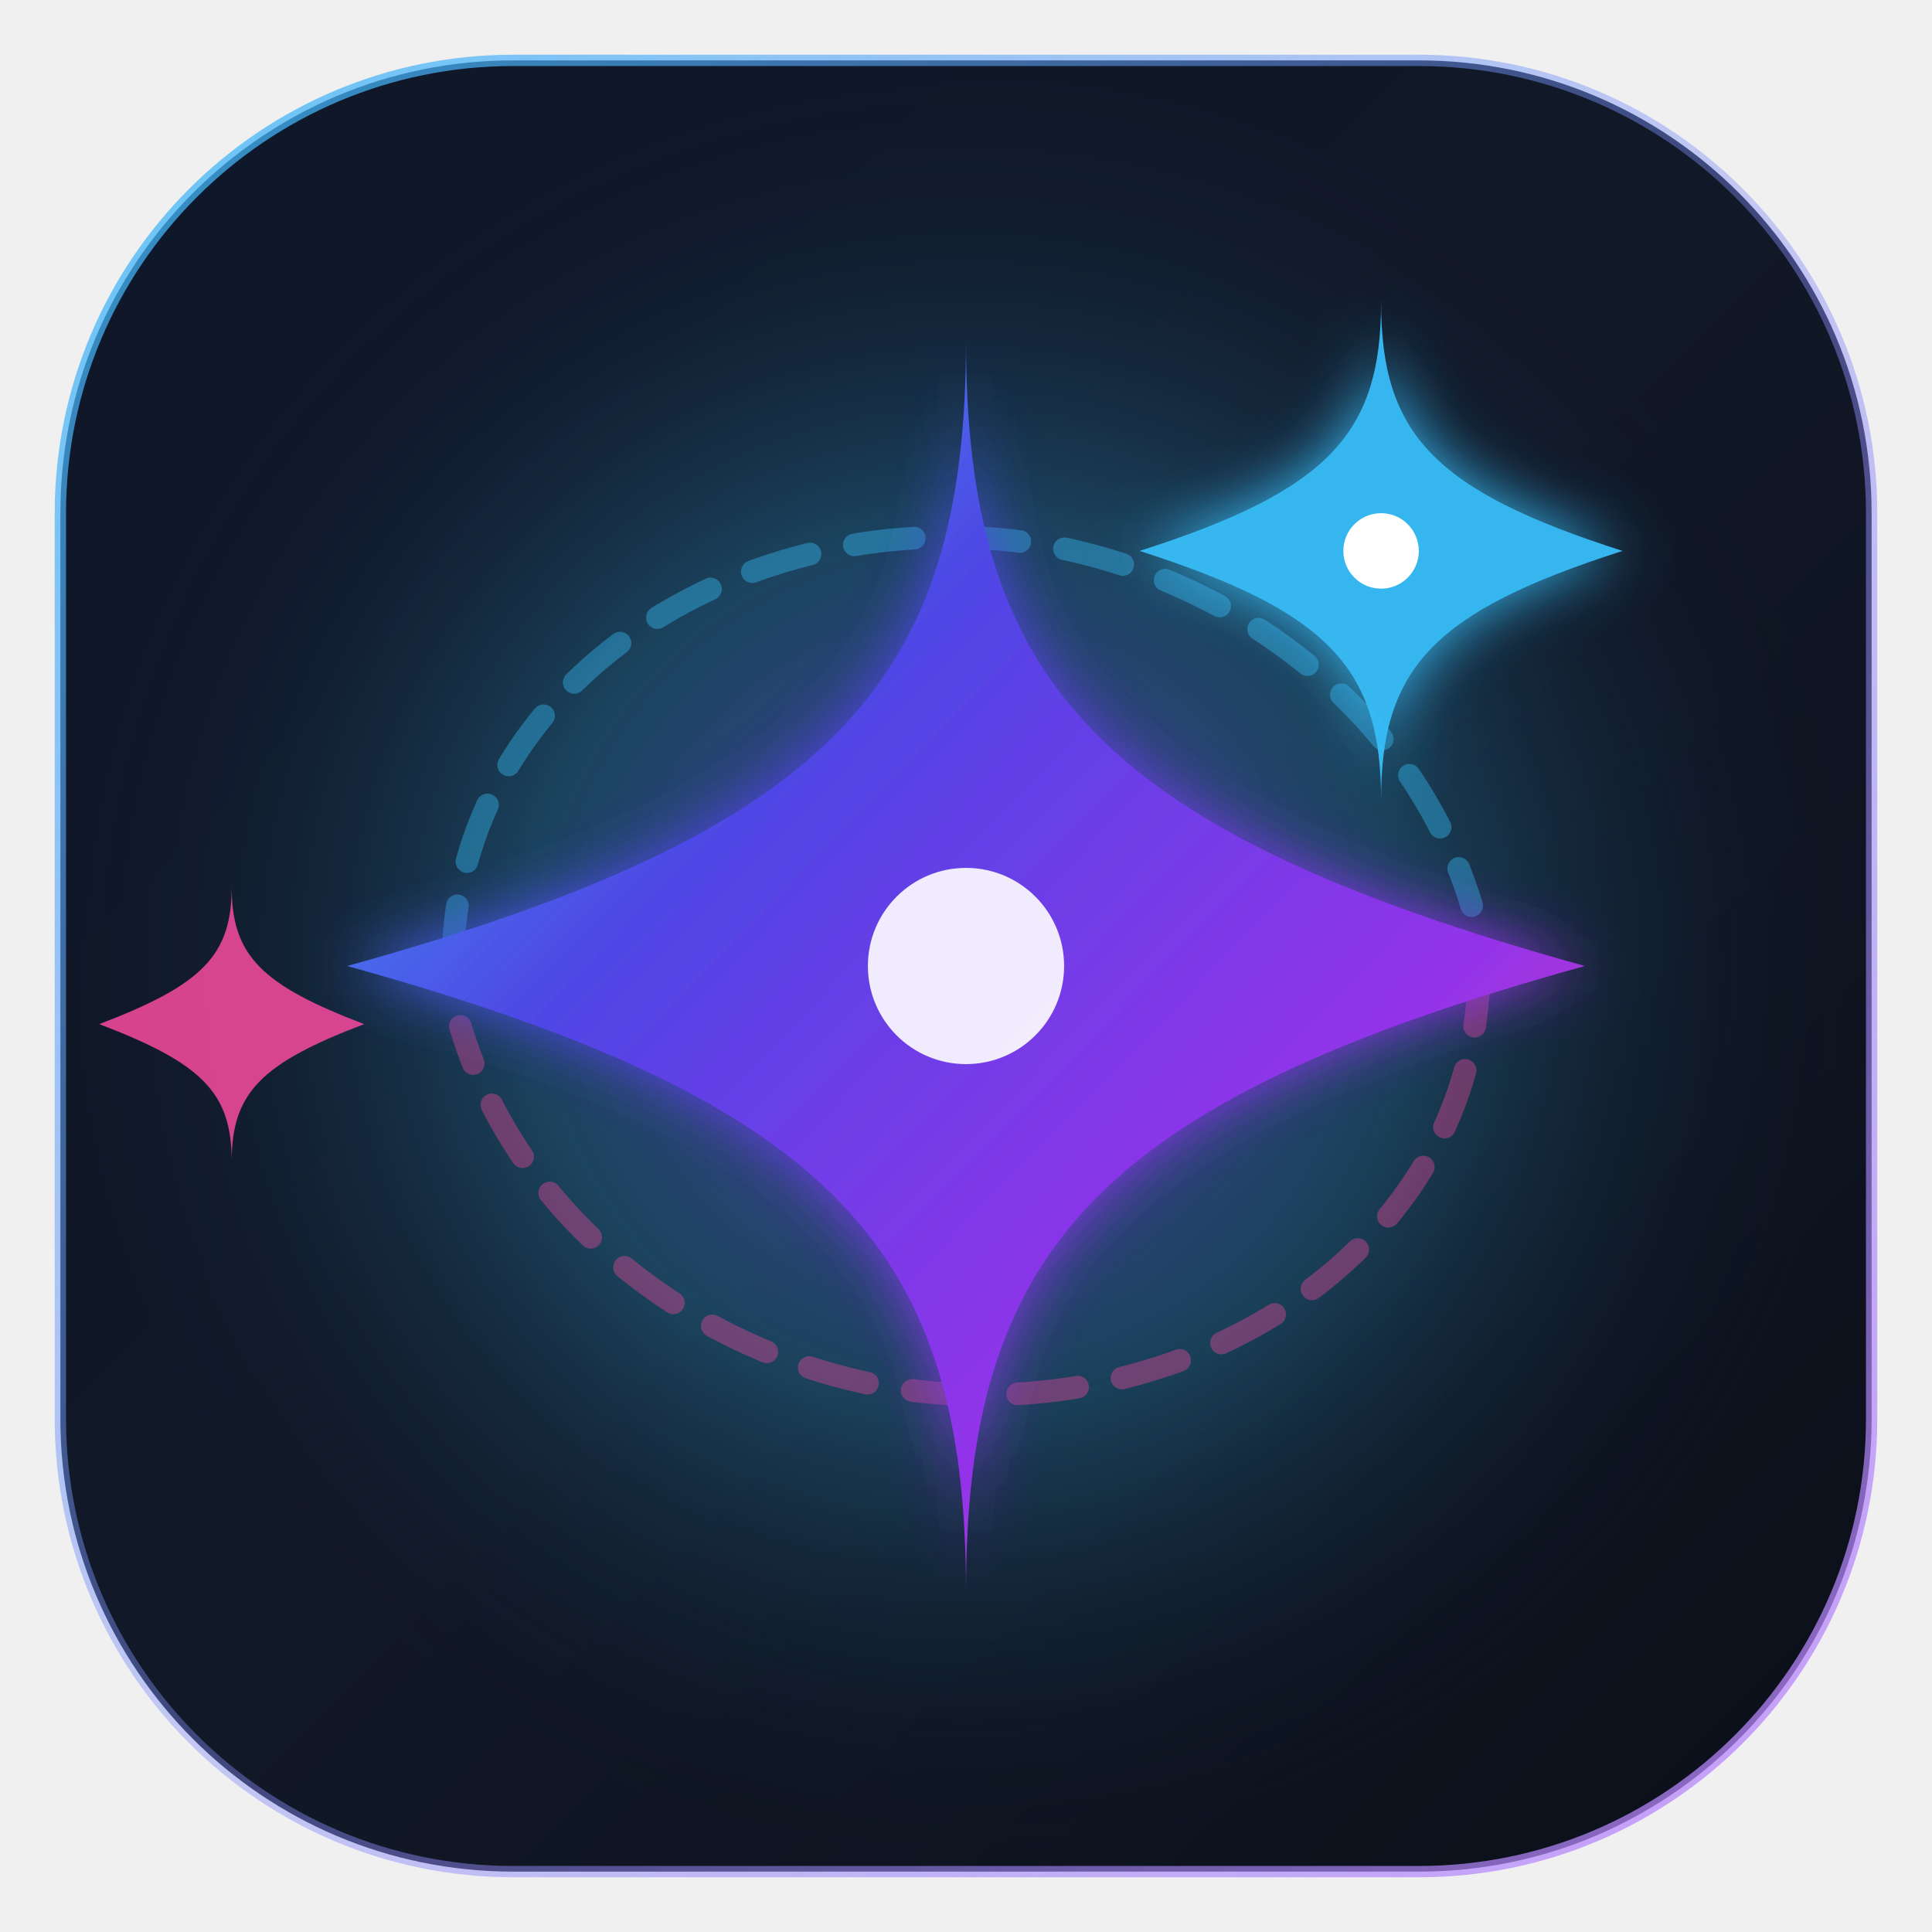
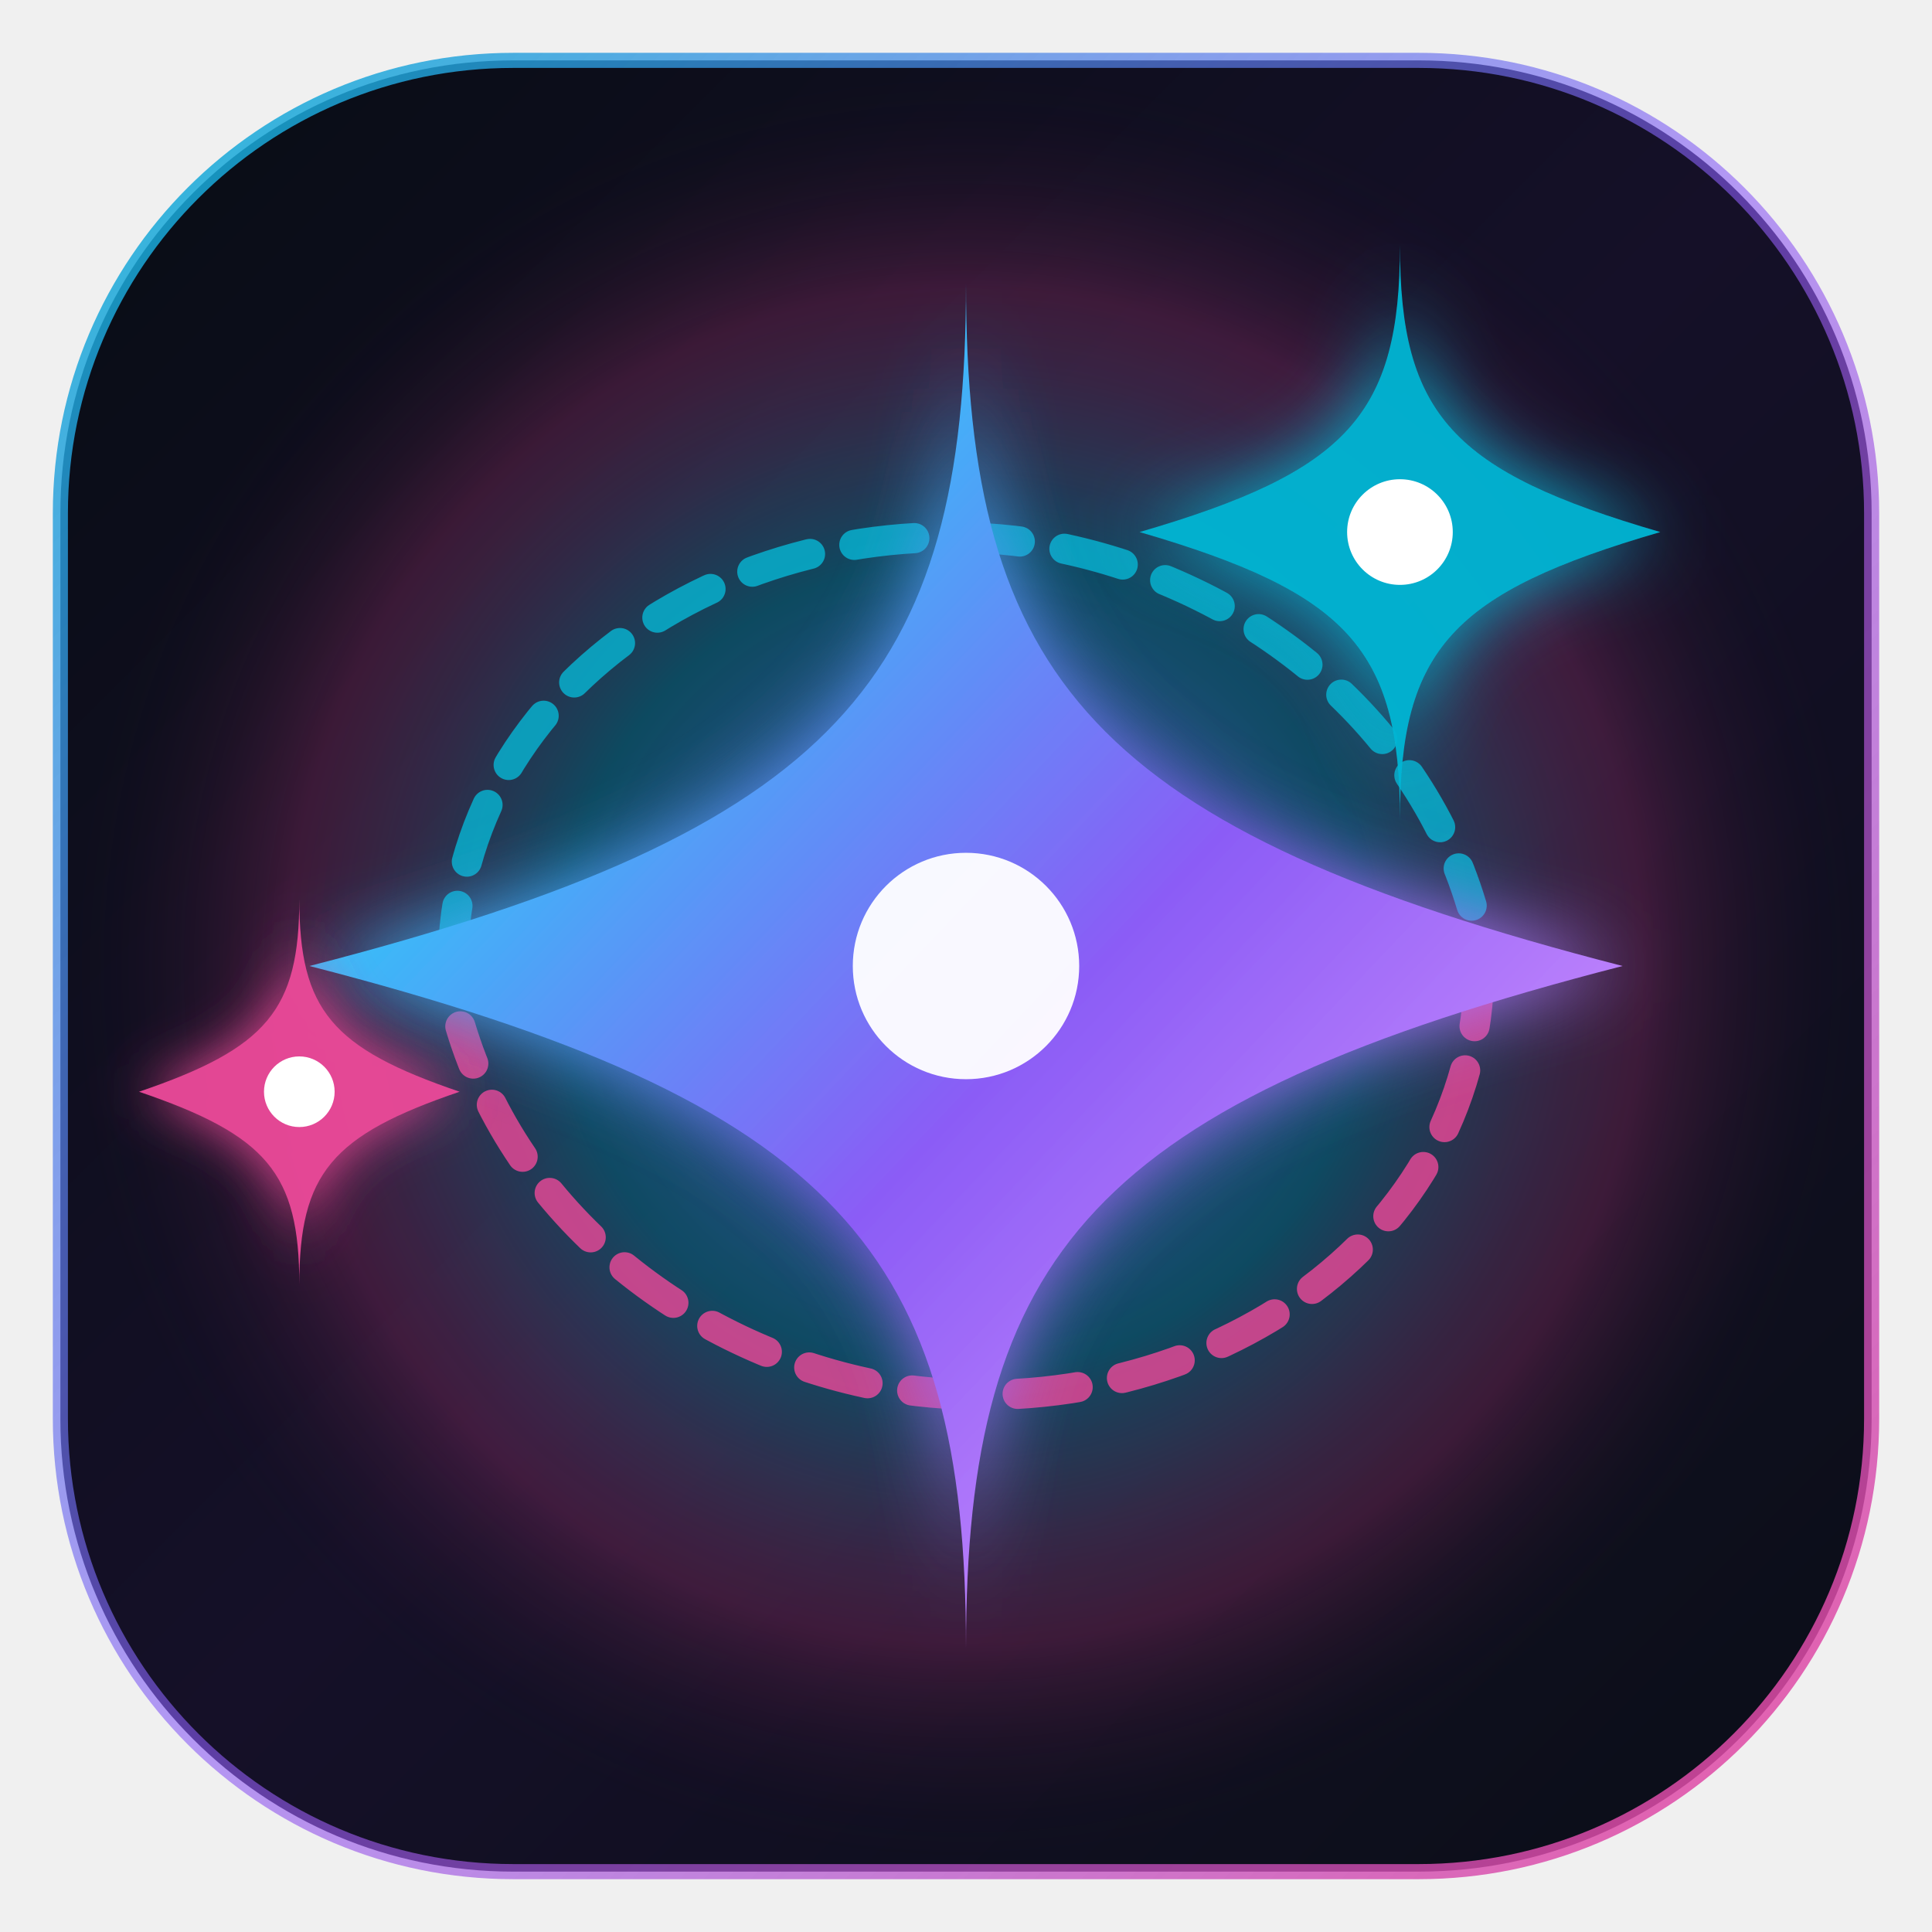
<svg xmlns="http://www.w3.org/2000/svg" viewBox="0 0 512 512" width="512" height="512">
  <defs>
    <linearGradient id="gemini-grad" x1="0%" y1="0%" x2="100%" y2="100%">
-       <stop offset="0%" stop-color="#38BDF8" />
-       <stop offset="35%" stop-color="#4F46E5" />
-       <stop offset="70%" stop-color="#9333EA" />
+       <stop offset="0%" stop-color="#06B6D4" />
+       <stop offset="25%" stop-color="#38BDF8" />
+       <stop offset="55%" stop-color="#8B5CF6" />
+       <stop offset="78%" stop-color="#C084FC" />
      <stop offset="100%" stop-color="#EC4899" />
    </linearGradient>
    <radialGradient id="gemini-glow" cx="50%" cy="50%" r="50%">
-       <stop offset="0%" stop-color="#7C3AED" stop-opacity="0.6" />
-       <stop offset="50%" stop-color="#38BDF8" stop-opacity="0.25" />
-       <stop offset="100%" stop-color="#0F172A" stop-opacity="0" />
+       <stop offset="0%" stop-color="#8B5CF6" stop-opacity="0.65" />
+       <stop offset="45%" stop-color="#06B6D4" stop-opacity="0.35" />
+       <stop offset="75%" stop-color="#EC4899" stop-opacity="0.2" />
+       <stop offset="100%" stop-color="#080C14" stop-opacity="0" />
    </radialGradient>
    <linearGradient id="bg-grad" x1="0%" y1="0%" x2="100%" y2="100%">
-       <stop offset="0%" stop-color="#0F172A" />
-       <stop offset="50%" stop-color="#111827" />
-       <stop offset="100%" stop-color="#0B0F19" />
+       <stop offset="0%" stop-color="#080C14" />
+       <stop offset="50%" stop-color="#151028" />
+       <stop offset="100%" stop-color="#0A0E17" />
    </linearGradient>
    <linearGradient id="border-grad" x1="0%" y1="0%" x2="100%" y2="100%">
-       <stop offset="0%" stop-color="#38BDF8" stop-opacity="0.8" />
-       <stop offset="50%" stop-color="#818CF8" stop-opacity="0.4" />
-       <stop offset="100%" stop-color="#C084FC" stop-opacity="0.8" />
+       <stop offset="0%" stop-color="#06B6D4" stop-opacity="0.9" />
+       <stop offset="50%" stop-color="#8B5CF6" stop-opacity="0.6" />
+       <stop offset="100%" stop-color="#EC4899" stop-opacity="0.9" />
    </linearGradient>
    <filter id="sparkle-glow" x="-20%" y="-20%" width="140%" height="140%">
-       <feGaussianBlur stdDeviation="8" result="blur" />
+       <feGaussianBlur stdDeviation="10" result="blur" />
      <feComposite in="SourceGraphic" in2="blur" operator="over" />
    </filter>
  </defs>
  <rect x="16" y="16" width="480" height="480" rx="120" fill="url(#bg-grad)" />
  <rect x="16" y="16" width="480" height="480" rx="120" fill="url(#gemini-glow)" />
-   <rect x="16" y="16" width="480" height="480" rx="120" fill="none" stroke="url(#border-grad)" stroke-width="3" />
-   <path d="M 120 256 C 120 180, 200 130, 280 145 C 330 155, 375 190, 390 240" fill="none" stroke="#38BDF8" stroke-width="6" stroke-linecap="round" stroke-dasharray="16 12" opacity="0.4" />
-   <path d="M 392 256 C 392 332, 312 382, 232 367 C 182 357, 137 322, 122 272" fill="none" stroke="#EC4899" stroke-width="6" stroke-linecap="round" stroke-dasharray="16 12" opacity="0.4" />
+   <rect x="16" y="16" width="480" height="480" rx="120" fill="none" stroke="url(#border-grad)" stroke-width="4" />
+   <path d="M 120 256 C 120 180, 200 130, 280 145 C 330 155, 375 190, 390 240" fill="none" stroke="#06B6D4" stroke-width="8" stroke-linecap="round" stroke-dasharray="16 12" opacity="0.8" />
+   <path d="M 392 256 C 392 332, 312 382, 232 367 C 182 357, 137 322, 122 272" fill="none" stroke="#EC4899" stroke-width="8" stroke-linecap="round" stroke-dasharray="16 12" opacity="0.8" />
  <g filter="url(#sparkle-glow)">
-     <path d="M 256 90              C 256 180, 290 220, 420 256              C 290 292, 256 332, 256 422              C 256 332, 222 292, 92 256              C 222 220, 256 180, 256 90 Z" fill="url(#gemini-grad)" />
+     <path d="M 256 75              C 256 180, 290 220, 430 256              C 290 292, 256 332, 256 437              C 256 332, 222 292, 82 256              C 222 220, 256 180, 256 75 Z" fill="url(#gemini-grad)" />
  </g>
-   <circle cx="256" cy="256" r="26" fill="#FFFFFF" opacity="0.9" />
-   <g transform="translate(110, -110)">
-     <path d="M 256 190              C 256 225, 270 240, 320 256              C 270 272, 256 287, 256 322              C 256 287, 242 272, 192 256              C 242 240, 256 225, 256 190 Z" fill="#38BDF8" opacity="0.95" filter="url(#sparkle-glow)" />
-     <circle cx="256" cy="256" r="10" fill="#FFFFFF" />
+   <circle cx="256" cy="256" r="30" fill="#FFFFFF" opacity="0.95" />
+   <g transform="translate(115, -115)">
+     <path d="M 256 180              C 256 225, 270 240, 325 256              C 270 272, 256 287, 256 332              C 256 287, 242 272, 187 256              C 242 240, 256 225, 256 180 Z" fill="#06B6D4" opacity="0.95" filter="url(#sparkle-glow)" />
+     <circle cx="256" cy="256" r="14" fill="#FFFFFF" />
  </g>
-   <g transform="translate(-105, 105) scale(0.65)">
-     <path d="M 256 200              C 256 228, 268 240, 310 256              C 268 272, 256 284, 256 312              C 256 284, 244 272, 202 256              C 244 240, 256 228, 256 200 Z" fill="#EC4899" opacity="0.9" />
+   <g transform="translate(-105, 105) scale(0.72)">
+     <path d="M 256 185              C 256 226, 268 240, 315 256              C 268 272, 256 286, 256 327              C 256 286, 244 272, 197 256              C 244 240, 256 226, 256 185 Z" fill="#EC4899" opacity="0.95" filter="url(#sparkle-glow)" />
+     <circle cx="256" cy="256" r="13" fill="#FFFFFF" />
  </g>
</svg>
